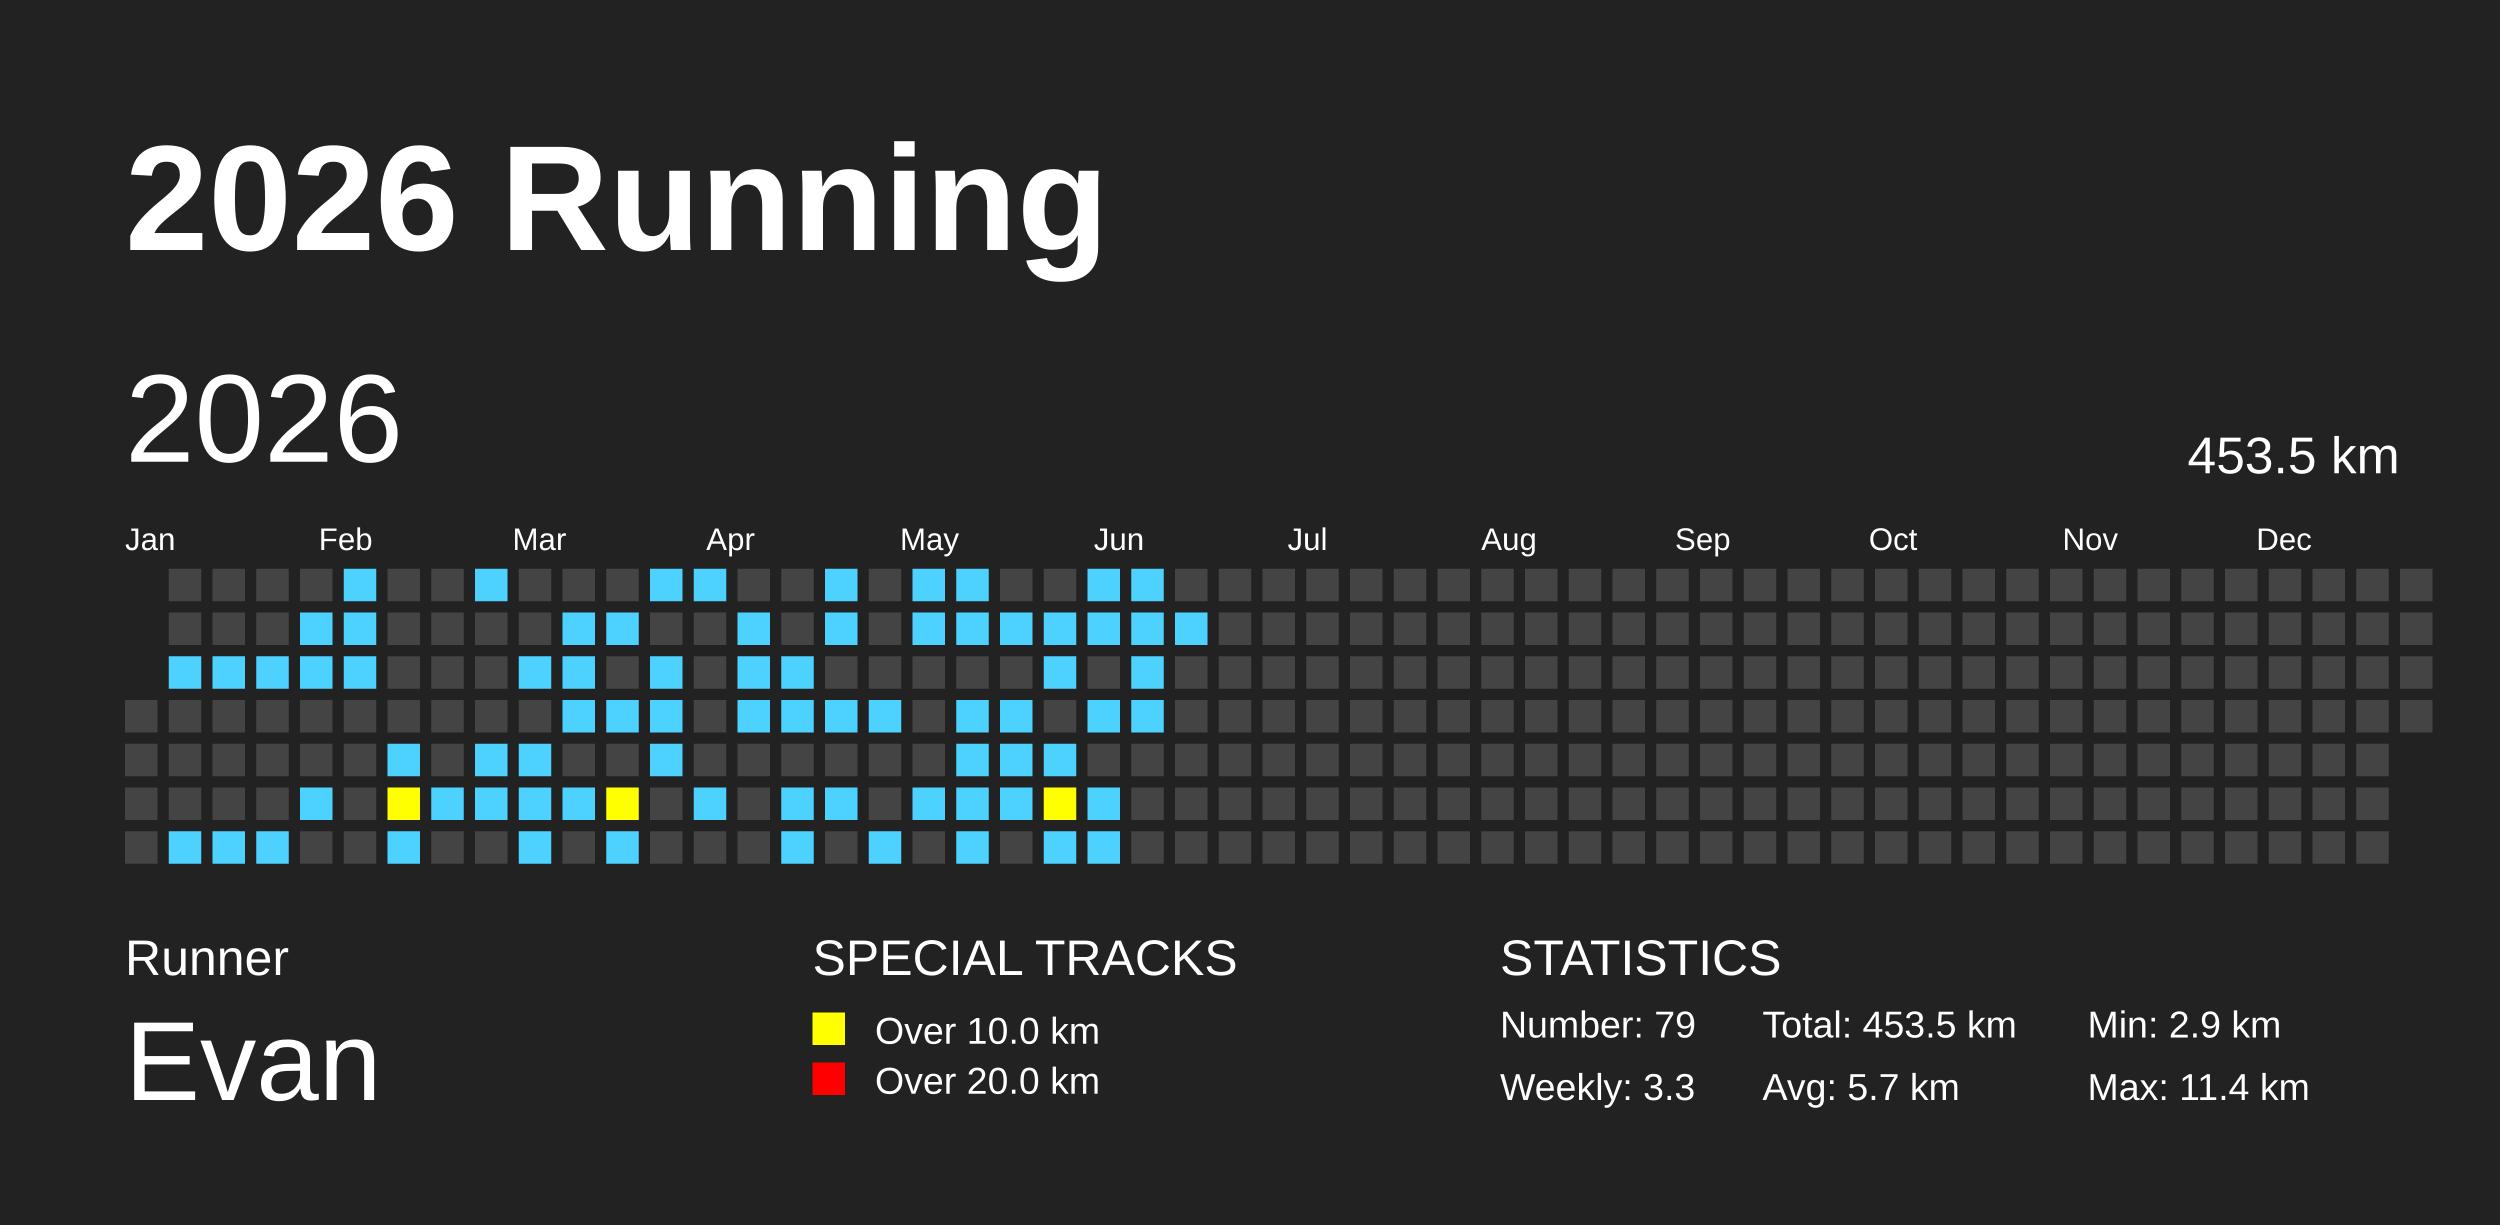
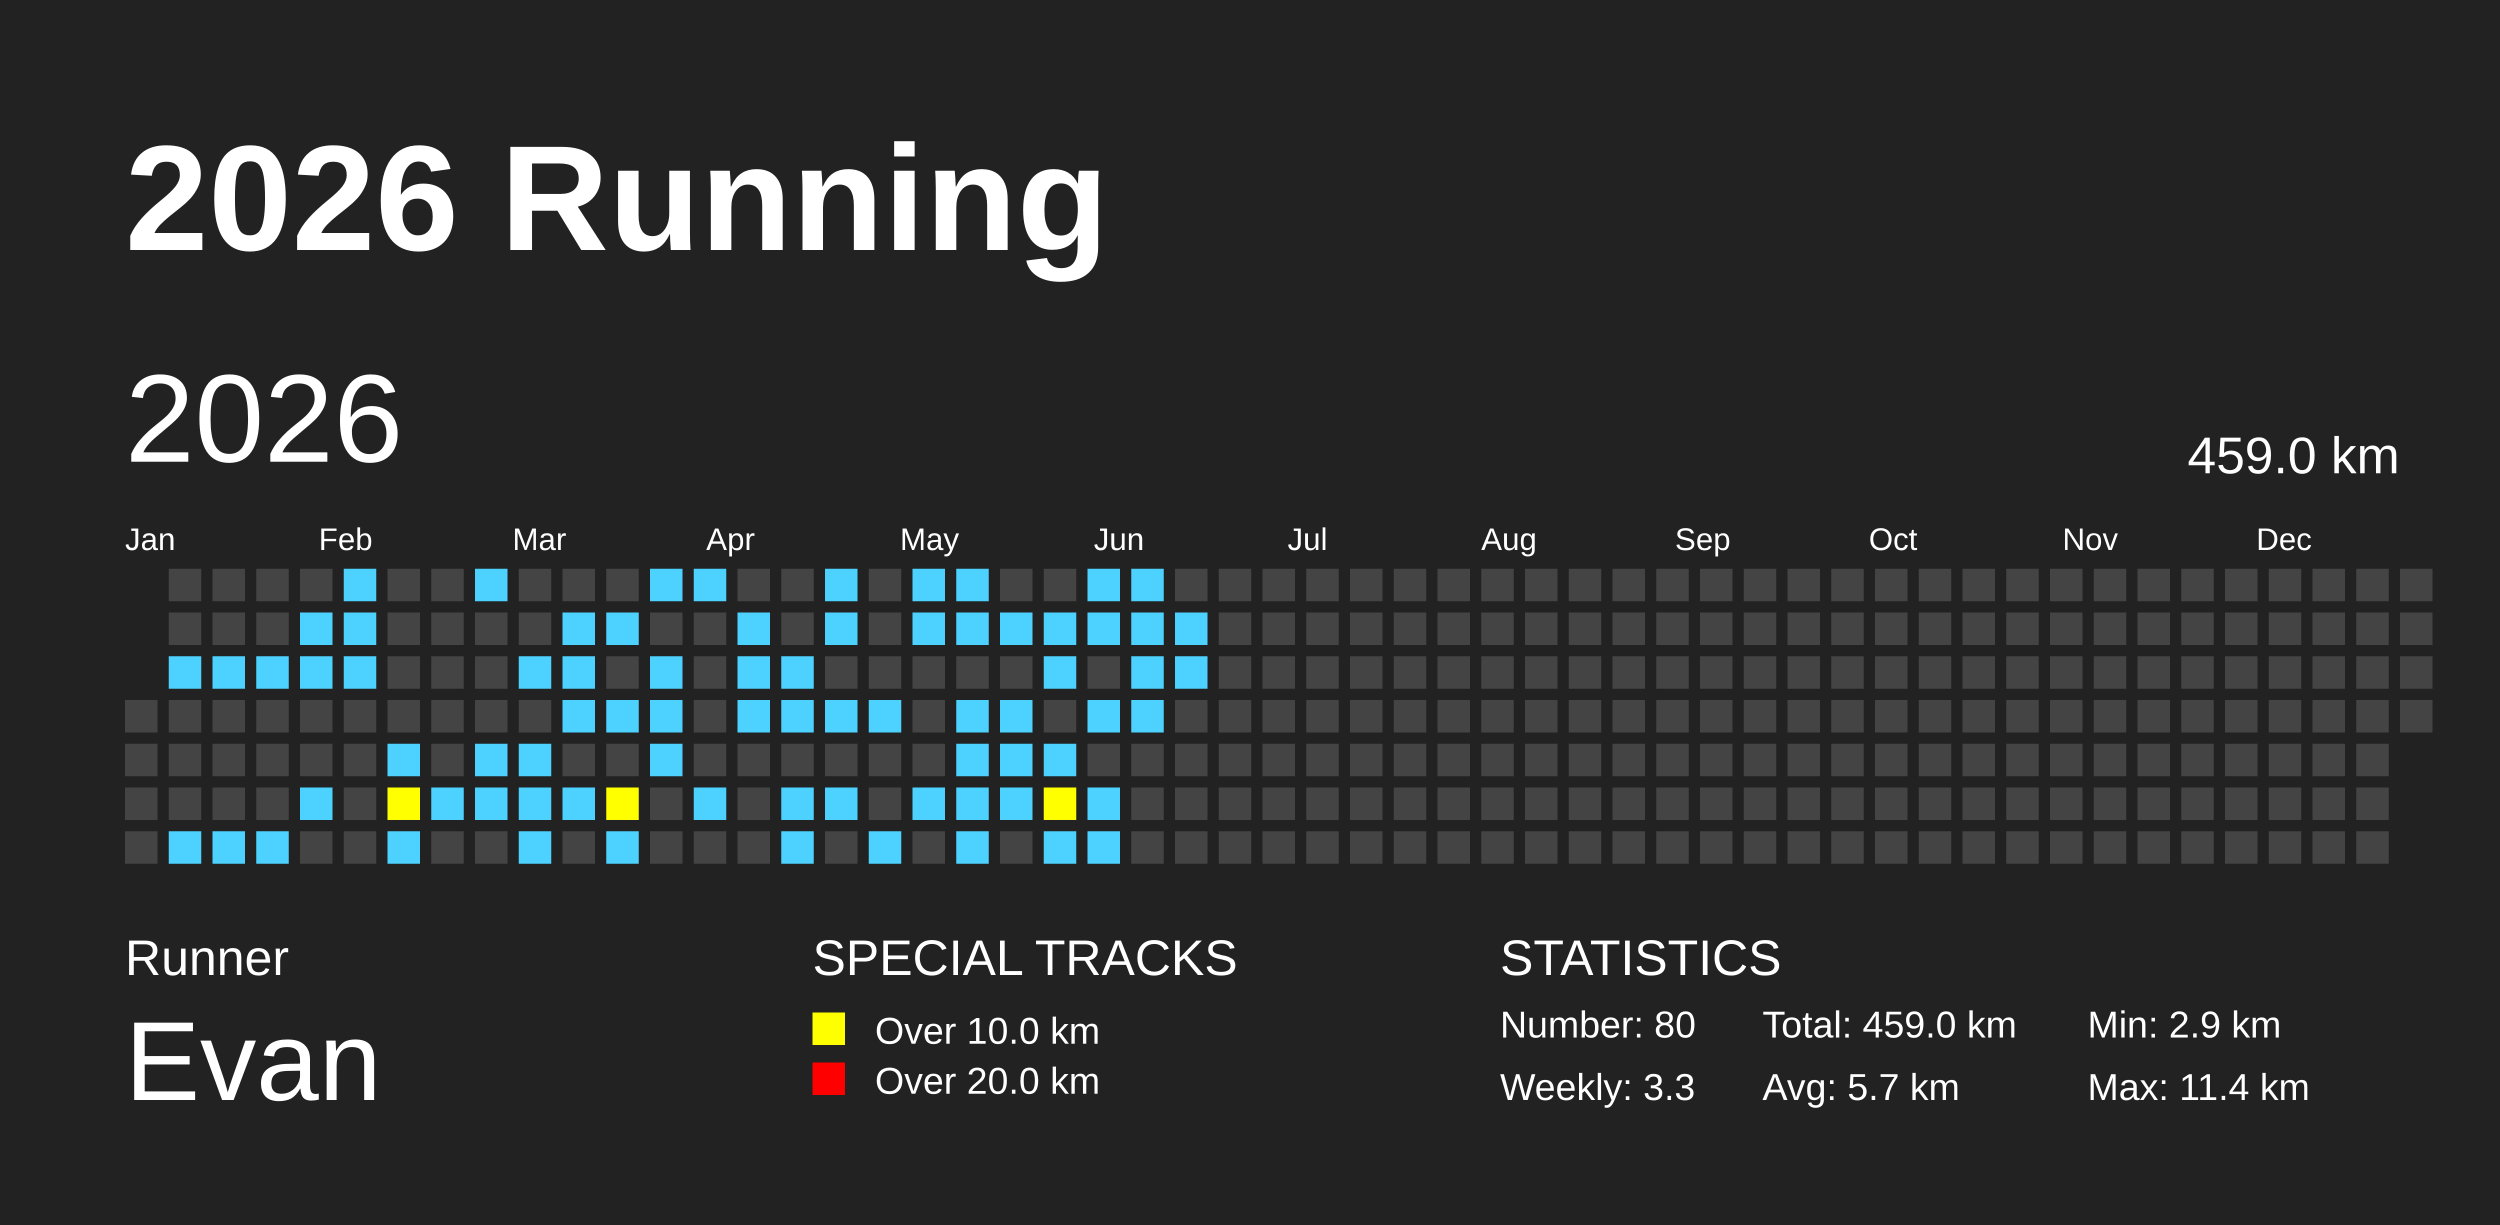
<svg xmlns="http://www.w3.org/2000/svg" baseProfile="full" height="98mm" version="1.1" viewBox="0,0,200,98" width="200mm">
  <defs />
  <rect fill="#222222" height="98" width="200" x="0" y="0" />
  <text fill="#FFFFFF" style="font-size:12px; font-family:Arial; font-weight:bold;" x="10" y="20">2026 Running</text>
  <text fill="#FFFFFF" style="font-size:4px; font-family:Arial" x="10" y="78">Runner</text>
  <text fill="#FFFFFF" style="font-size:9px; font-family:Arial" x="10" y="88">Evan</text>
  <text fill="#FFFFFF" style="font-size:4px; font-family:Arial" x="65" y="78">SPECIAL TRACKS</text>
  <rect fill="yellow" height="2.6" width="2.6" x="65" y="81" />
  <text fill="#FFFFFF" style="font-size:3px; font-family:Arial" x="70" y="83.5">Over 10.0 km</text>
  <rect fill="red" height="2.6" width="2.6" x="65" y="85" />
  <text fill="#FFFFFF" style="font-size:3px; font-family:Arial" x="70" y="87.5">Over 20.0 km</text>
  <text fill="#FFFFFF" style="font-size:4px; font-family:Arial" x="120" y="78">STATISTICS</text>
-   <text fill="#FFFFFF" style="font-size:3px; font-family:Arial" x="120" y="83">Number: 79</text>
+   <text fill="#FFFFFF" style="font-size:3px; font-family:Arial" x="120" y="83">Number: 80</text>
  <text fill="#FFFFFF" style="font-size:3px; font-family:Arial" x="120" y="88">Weekly: 3.3</text>
-   <text fill="#FFFFFF" style="font-size:3px; font-family:Arial" x="141" y="83">Total: 453.5 km</text>
+   <text fill="#FFFFFF" style="font-size:3px; font-family:Arial" x="141" y="83">Total: 459.0 km</text>
  <text fill="#FFFFFF" style="font-size:3px; font-family:Arial" x="141" y="88">Avg: 5.7 km</text>
  <text fill="#FFFFFF" style="font-size:3px; font-family:Arial" x="167" y="83">Min: 2.9 km</text>
  <text fill="#FFFFFF" style="font-size:3px; font-family:Arial" x="167" y="88">Max: 11.4 km</text>
  <text dominant-baseline="hanging" fill="#FFFFFF" style="font-size:10.0px; font-family:Arial;" x="10" y="30">2026</text>
-   <text dominant-baseline="hanging" fill="#FFFFFF" style="font-size:4.125px; font-family:Arial;" x="175" y="35">453.5 km</text>
+   <text dominant-baseline="hanging" fill="#FFFFFF" style="font-size:4.125px; font-family:Arial;" x="175" y="35">459.0 km</text>
  <text fill="#FFFFFF" style="font-size:2.5px; font-family:Arial" x="10.0" y="44">Jan</text>
  <text fill="#FFFFFF" style="font-size:2.5px; font-family:Arial" x="25.5" y="44">Feb</text>
  <text fill="#FFFFFF" style="font-size:2.5px; font-family:Arial" x="41.0" y="44">Mar</text>
  <text fill="#FFFFFF" style="font-size:2.5px; font-family:Arial" x="56.5" y="44">Apr</text>
  <text fill="#FFFFFF" style="font-size:2.5px; font-family:Arial" x="72.0" y="44">May</text>
  <text fill="#FFFFFF" style="font-size:2.5px; font-family:Arial" x="87.5" y="44">Jun</text>
  <text fill="#FFFFFF" style="font-size:2.5px; font-family:Arial" x="103.0" y="44">Jul</text>
  <text fill="#FFFFFF" style="font-size:2.5px; font-family:Arial" x="118.5" y="44">Aug</text>
  <text fill="#FFFFFF" style="font-size:2.5px; font-family:Arial" x="134.0" y="44">Sep</text>
  <text fill="#FFFFFF" style="font-size:2.5px; font-family:Arial" x="149.5" y="44">Oct</text>
  <text fill="#FFFFFF" style="font-size:2.5px; font-family:Arial" x="165.0" y="44">Nov</text>
  <text fill="#FFFFFF" style="font-size:2.5px; font-family:Arial" x="180.5" y="44">Dec</text>
  <rect fill="#444444" height="2.6" width="2.6" x="10.0" y="56.0" />
  <rect fill="#444444" height="2.6" width="2.6" x="10.0" y="59.5" />
  <rect fill="#444444" height="2.6" width="2.6" x="10.0" y="63.0" />
  <rect fill="#444444" height="2.6" width="2.6" x="10.0" y="66.5" />
  <rect fill="#444444" height="2.6" width="2.6" x="13.5" y="45.5" />
  <rect fill="#444444" height="2.6" width="2.6" x="13.5" y="49.0" />
  <rect fill="#4DD2FF" height="2.6" width="2.6" x="13.5" y="52.5" />
  <rect fill="#444444" height="2.6" width="2.6" x="13.5" y="56.0" />
  <rect fill="#444444" height="2.6" width="2.6" x="13.5" y="59.5" />
  <rect fill="#444444" height="2.6" width="2.6" x="13.5" y="63.0" />
  <rect fill="#4DD2FF" height="2.6" width="2.6" x="13.5" y="66.5" />
  <rect fill="#444444" height="2.6" width="2.6" x="17.0" y="45.5" />
  <rect fill="#444444" height="2.6" width="2.6" x="17.0" y="49.0" />
  <rect fill="#4DD2FF" height="2.6" width="2.6" x="17.0" y="52.5" />
  <rect fill="#444444" height="2.6" width="2.6" x="17.0" y="56.0" />
  <rect fill="#444444" height="2.6" width="2.6" x="17.0" y="59.5" />
  <rect fill="#444444" height="2.6" width="2.6" x="17.0" y="63.0" />
  <rect fill="#4DD2FF" height="2.6" width="2.6" x="17.0" y="66.5" />
  <rect fill="#444444" height="2.6" width="2.6" x="20.5" y="45.5" />
  <rect fill="#444444" height="2.6" width="2.6" x="20.5" y="49.0" />
  <rect fill="#4DD2FF" height="2.6" width="2.6" x="20.5" y="52.5" />
  <rect fill="#444444" height="2.6" width="2.6" x="20.5" y="56.0" />
  <rect fill="#444444" height="2.6" width="2.6" x="20.5" y="59.5" />
  <rect fill="#444444" height="2.6" width="2.6" x="20.5" y="63.0" />
  <rect fill="#4DD2FF" height="2.6" width="2.6" x="20.5" y="66.5" />
  <rect fill="#444444" height="2.6" width="2.6" x="24.0" y="45.5" />
  <rect fill="#4DD2FF" height="2.6" width="2.6" x="24.0" y="49.0" />
  <rect fill="#4DD2FF" height="2.6" width="2.6" x="24.0" y="52.5" />
  <rect fill="#444444" height="2.6" width="2.6" x="24.0" y="56.0" />
  <rect fill="#444444" height="2.6" width="2.6" x="24.0" y="59.5" />
  <rect fill="#4DD2FF" height="2.6" width="2.6" x="24.0" y="63.0" />
  <rect fill="#444444" height="2.6" width="2.6" x="24.0" y="66.5" />
  <rect fill="#4DD2FF" height="2.6" width="2.6" x="27.5" y="45.5" />
  <rect fill="#4DD2FF" height="2.6" width="2.6" x="27.5" y="49.0" />
  <rect fill="#4DD2FF" height="2.6" width="2.6" x="27.5" y="52.5" />
  <rect fill="#444444" height="2.6" width="2.6" x="27.5" y="56.0" />
  <rect fill="#444444" height="2.6" width="2.6" x="27.5" y="59.5" />
  <rect fill="#444444" height="2.6" width="2.6" x="27.5" y="63.0" />
  <rect fill="#444444" height="2.6" width="2.6" x="27.5" y="66.5" />
  <rect fill="#444444" height="2.6" width="2.6" x="31.0" y="45.5" />
  <rect fill="#444444" height="2.6" width="2.6" x="31.0" y="49.0" />
  <rect fill="#444444" height="2.6" width="2.6" x="31.0" y="52.5" />
  <rect fill="#444444" height="2.6" width="2.6" x="31.0" y="56.0" />
  <rect fill="#4DD2FF" height="2.6" width="2.6" x="31.0" y="59.5" />
  <rect fill="yellow" height="2.6" width="2.6" x="31.0" y="63.0" />
  <rect fill="#4DD2FF" height="2.6" width="2.6" x="31.0" y="66.5" />
  <rect fill="#444444" height="2.6" width="2.6" x="34.5" y="45.5" />
  <rect fill="#444444" height="2.6" width="2.6" x="34.5" y="49.0" />
  <rect fill="#444444" height="2.6" width="2.6" x="34.5" y="52.5" />
  <rect fill="#444444" height="2.6" width="2.6" x="34.5" y="56.0" />
  <rect fill="#444444" height="2.6" width="2.6" x="34.5" y="59.5" />
  <rect fill="#4DD2FF" height="2.6" width="2.6" x="34.5" y="63.0" />
  <rect fill="#444444" height="2.6" width="2.6" x="34.5" y="66.5" />
  <rect fill="#4DD2FF" height="2.6" width="2.6" x="38.0" y="45.5" />
  <rect fill="#444444" height="2.6" width="2.6" x="38.0" y="49.0" />
  <rect fill="#444444" height="2.6" width="2.6" x="38.0" y="52.5" />
  <rect fill="#444444" height="2.6" width="2.6" x="38.0" y="56.0" />
  <rect fill="#4DD2FF" height="2.6" width="2.6" x="38.0" y="59.5" />
  <rect fill="#4DD2FF" height="2.6" width="2.6" x="38.0" y="63.0" />
  <rect fill="#444444" height="2.6" width="2.6" x="38.0" y="66.5" />
  <rect fill="#444444" height="2.6" width="2.6" x="41.5" y="45.5" />
  <rect fill="#444444" height="2.6" width="2.6" x="41.5" y="49.0" />
  <rect fill="#4DD2FF" height="2.6" width="2.6" x="41.5" y="52.5" />
  <rect fill="#444444" height="2.6" width="2.6" x="41.5" y="56.0" />
  <rect fill="#4DD2FF" height="2.6" width="2.6" x="41.5" y="59.5" />
  <rect fill="#4DD2FF" height="2.6" width="2.6" x="41.5" y="63.0" />
  <rect fill="#4DD2FF" height="2.6" width="2.6" x="41.5" y="66.5" />
  <rect fill="#444444" height="2.6" width="2.6" x="45.0" y="45.5" />
  <rect fill="#4DD2FF" height="2.6" width="2.6" x="45.0" y="49.0" />
  <rect fill="#4DD2FF" height="2.6" width="2.6" x="45.0" y="52.5" />
  <rect fill="#4DD2FF" height="2.6" width="2.6" x="45.0" y="56.0" />
  <rect fill="#444444" height="2.6" width="2.6" x="45.0" y="59.5" />
  <rect fill="#4DD2FF" height="2.6" width="2.6" x="45.0" y="63.0" />
  <rect fill="#444444" height="2.6" width="2.6" x="45.0" y="66.5" />
  <rect fill="#444444" height="2.6" width="2.6" x="48.5" y="45.5" />
  <rect fill="#4DD2FF" height="2.6" width="2.6" x="48.5" y="49.0" />
  <rect fill="#444444" height="2.6" width="2.6" x="48.5" y="52.5" />
  <rect fill="#4DD2FF" height="2.6" width="2.6" x="48.5" y="56.0" />
  <rect fill="#444444" height="2.6" width="2.6" x="48.5" y="59.5" />
  <rect fill="yellow" height="2.6" width="2.6" x="48.5" y="63.0" />
  <rect fill="#4DD2FF" height="2.6" width="2.6" x="48.5" y="66.5" />
  <rect fill="#4DD2FF" height="2.6" width="2.6" x="52.0" y="45.5" />
  <rect fill="#444444" height="2.6" width="2.6" x="52.0" y="49.0" />
  <rect fill="#4DD2FF" height="2.6" width="2.6" x="52.0" y="52.5" />
  <rect fill="#4DD2FF" height="2.6" width="2.6" x="52.0" y="56.0" />
  <rect fill="#4DD2FF" height="2.6" width="2.6" x="52.0" y="59.5" />
  <rect fill="#444444" height="2.6" width="2.6" x="52.0" y="63.0" />
  <rect fill="#444444" height="2.6" width="2.6" x="52.0" y="66.5" />
  <rect fill="#4DD2FF" height="2.6" width="2.6" x="55.5" y="45.5" />
  <rect fill="#444444" height="2.6" width="2.6" x="55.5" y="49.0" />
  <rect fill="#444444" height="2.6" width="2.6" x="55.5" y="52.5" />
  <rect fill="#444444" height="2.6" width="2.6" x="55.5" y="56.0" />
  <rect fill="#444444" height="2.6" width="2.6" x="55.5" y="59.5" />
  <rect fill="#4DD2FF" height="2.6" width="2.6" x="55.5" y="63.0" />
  <rect fill="#444444" height="2.6" width="2.6" x="55.5" y="66.5" />
  <rect fill="#444444" height="2.6" width="2.6" x="59.0" y="45.5" />
  <rect fill="#4DD2FF" height="2.6" width="2.6" x="59.0" y="49.0" />
  <rect fill="#4DD2FF" height="2.6" width="2.6" x="59.0" y="52.5" />
  <rect fill="#4DD2FF" height="2.6" width="2.6" x="59.0" y="56.0" />
  <rect fill="#444444" height="2.6" width="2.6" x="59.0" y="59.5" />
  <rect fill="#444444" height="2.6" width="2.6" x="59.0" y="63.0" />
  <rect fill="#444444" height="2.6" width="2.6" x="59.0" y="66.5" />
  <rect fill="#444444" height="2.6" width="2.6" x="62.5" y="45.5" />
  <rect fill="#444444" height="2.6" width="2.6" x="62.5" y="49.0" />
  <rect fill="#4DD2FF" height="2.6" width="2.6" x="62.5" y="52.5" />
  <rect fill="#4DD2FF" height="2.6" width="2.6" x="62.5" y="56.0" />
  <rect fill="#444444" height="2.6" width="2.6" x="62.5" y="59.5" />
  <rect fill="#4DD2FF" height="2.6" width="2.6" x="62.5" y="63.0" />
  <rect fill="#4DD2FF" height="2.6" width="2.6" x="62.5" y="66.5" />
  <rect fill="#4DD2FF" height="2.6" width="2.6" x="66.0" y="45.5" />
  <rect fill="#4DD2FF" height="2.6" width="2.6" x="66.0" y="49.0" />
  <rect fill="#444444" height="2.6" width="2.6" x="66.0" y="52.5" />
  <rect fill="#4DD2FF" height="2.6" width="2.6" x="66.0" y="56.0" />
  <rect fill="#444444" height="2.6" width="2.6" x="66.0" y="59.5" />
  <rect fill="#4DD2FF" height="2.6" width="2.6" x="66.0" y="63.0" />
  <rect fill="#444444" height="2.6" width="2.6" x="66.0" y="66.5" />
  <rect fill="#444444" height="2.6" width="2.6" x="69.5" y="45.5" />
  <rect fill="#444444" height="2.6" width="2.6" x="69.5" y="49.0" />
  <rect fill="#444444" height="2.6" width="2.6" x="69.5" y="52.5" />
  <rect fill="#4DD2FF" height="2.6" width="2.6" x="69.5" y="56.0" />
  <rect fill="#444444" height="2.6" width="2.6" x="69.5" y="59.5" />
  <rect fill="#444444" height="2.6" width="2.6" x="69.5" y="63.0" />
  <rect fill="#4DD2FF" height="2.6" width="2.6" x="69.5" y="66.5" />
  <rect fill="#4DD2FF" height="2.6" width="2.6" x="73.0" y="45.5" />
  <rect fill="#4DD2FF" height="2.6" width="2.6" x="73.0" y="49.0" />
  <rect fill="#444444" height="2.6" width="2.6" x="73.0" y="52.5" />
  <rect fill="#444444" height="2.6" width="2.6" x="73.0" y="56.0" />
  <rect fill="#444444" height="2.6" width="2.6" x="73.0" y="59.5" />
  <rect fill="#4DD2FF" height="2.6" width="2.6" x="73.0" y="63.0" />
  <rect fill="#444444" height="2.6" width="2.6" x="73.0" y="66.5" />
  <rect fill="#4DD2FF" height="2.6" width="2.6" x="76.5" y="45.5" />
  <rect fill="#4DD2FF" height="2.6" width="2.6" x="76.5" y="49.0" />
  <rect fill="#444444" height="2.6" width="2.6" x="76.5" y="52.5" />
  <rect fill="#4DD2FF" height="2.6" width="2.6" x="76.5" y="56.0" />
  <rect fill="#4DD2FF" height="2.6" width="2.6" x="76.5" y="59.5" />
  <rect fill="#4DD2FF" height="2.6" width="2.6" x="76.5" y="63.0" />
  <rect fill="#4DD2FF" height="2.6" width="2.6" x="76.5" y="66.5" />
  <rect fill="#444444" height="2.6" width="2.6" x="80.0" y="45.5" />
  <rect fill="#4DD2FF" height="2.6" width="2.6" x="80.0" y="49.0" />
  <rect fill="#444444" height="2.6" width="2.6" x="80.0" y="52.5" />
  <rect fill="#4DD2FF" height="2.6" width="2.6" x="80.0" y="56.0" />
  <rect fill="#4DD2FF" height="2.6" width="2.6" x="80.0" y="59.5" />
  <rect fill="#4DD2FF" height="2.6" width="2.6" x="80.0" y="63.0" />
  <rect fill="#444444" height="2.6" width="2.6" x="80.0" y="66.5" />
  <rect fill="#444444" height="2.6" width="2.6" x="83.5" y="45.5" />
  <rect fill="#4DD2FF" height="2.6" width="2.6" x="83.5" y="49.0" />
  <rect fill="#4DD2FF" height="2.6" width="2.6" x="83.5" y="52.5" />
  <rect fill="#444444" height="2.6" width="2.6" x="83.5" y="56.0" />
  <rect fill="#4DD2FF" height="2.6" width="2.6" x="83.5" y="59.5" />
  <rect fill="yellow" height="2.6" width="2.6" x="83.5" y="63.0" />
  <rect fill="#4DD2FF" height="2.6" width="2.6" x="83.5" y="66.5" />
  <rect fill="#4DD2FF" height="2.6" width="2.6" x="87.0" y="45.5" />
  <rect fill="#4DD2FF" height="2.6" width="2.6" x="87.0" y="49.0" />
  <rect fill="#444444" height="2.6" width="2.6" x="87.0" y="52.5" />
  <rect fill="#4DD2FF" height="2.6" width="2.6" x="87.0" y="56.0" />
  <rect fill="#444444" height="2.6" width="2.6" x="87.0" y="59.5" />
  <rect fill="#4DD2FF" height="2.6" width="2.6" x="87.0" y="63.0" />
  <rect fill="#4DD2FF" height="2.6" width="2.6" x="87.0" y="66.5" />
  <rect fill="#4DD2FF" height="2.6" width="2.6" x="90.5" y="45.5" />
  <rect fill="#4DD2FF" height="2.6" width="2.6" x="90.5" y="49.0" />
  <rect fill="#4DD2FF" height="2.6" width="2.6" x="90.5" y="52.5" />
  <rect fill="#4DD2FF" height="2.6" width="2.6" x="90.5" y="56.0" />
  <rect fill="#444444" height="2.6" width="2.6" x="90.5" y="59.5" />
  <rect fill="#444444" height="2.6" width="2.6" x="90.5" y="63.0" />
  <rect fill="#444444" height="2.6" width="2.6" x="90.5" y="66.5" />
  <rect fill="#444444" height="2.6" width="2.6" x="94.0" y="45.5" />
  <rect fill="#4DD2FF" height="2.6" width="2.6" x="94.0" y="49.0" />
-   <rect fill="#444444" height="2.6" width="2.6" x="94.0" y="52.5" />
+   <rect fill="#4DD2FF" height="2.6" width="2.6" x="94.0" y="52.5" />
  <rect fill="#444444" height="2.6" width="2.6" x="94.0" y="56.0" />
  <rect fill="#444444" height="2.6" width="2.6" x="94.0" y="59.5" />
  <rect fill="#444444" height="2.6" width="2.6" x="94.0" y="63.0" />
  <rect fill="#444444" height="2.6" width="2.6" x="94.0" y="66.5" />
  <rect fill="#444444" height="2.6" width="2.6" x="97.5" y="45.5" />
  <rect fill="#444444" height="2.6" width="2.6" x="97.5" y="49.0" />
  <rect fill="#444444" height="2.6" width="2.6" x="97.5" y="52.5" />
  <rect fill="#444444" height="2.6" width="2.6" x="97.5" y="56.0" />
  <rect fill="#444444" height="2.6" width="2.6" x="97.5" y="59.5" />
  <rect fill="#444444" height="2.6" width="2.6" x="97.5" y="63.0" />
  <rect fill="#444444" height="2.6" width="2.6" x="97.5" y="66.5" />
  <rect fill="#444444" height="2.6" width="2.6" x="101.0" y="45.5" />
  <rect fill="#444444" height="2.6" width="2.6" x="101.0" y="49.0" />
  <rect fill="#444444" height="2.6" width="2.6" x="101.0" y="52.5" />
  <rect fill="#444444" height="2.6" width="2.6" x="101.0" y="56.0" />
  <rect fill="#444444" height="2.6" width="2.6" x="101.0" y="59.5" />
  <rect fill="#444444" height="2.6" width="2.6" x="101.0" y="63.0" />
  <rect fill="#444444" height="2.6" width="2.6" x="101.0" y="66.5" />
  <rect fill="#444444" height="2.6" width="2.6" x="104.5" y="45.5" />
  <rect fill="#444444" height="2.6" width="2.6" x="104.5" y="49.0" />
  <rect fill="#444444" height="2.6" width="2.6" x="104.5" y="52.5" />
  <rect fill="#444444" height="2.6" width="2.6" x="104.5" y="56.0" />
  <rect fill="#444444" height="2.6" width="2.6" x="104.5" y="59.5" />
  <rect fill="#444444" height="2.6" width="2.6" x="104.5" y="63.0" />
  <rect fill="#444444" height="2.6" width="2.6" x="104.5" y="66.5" />
  <rect fill="#444444" height="2.6" width="2.6" x="108.0" y="45.5" />
  <rect fill="#444444" height="2.6" width="2.6" x="108.0" y="49.0" />
  <rect fill="#444444" height="2.6" width="2.6" x="108.0" y="52.5" />
  <rect fill="#444444" height="2.6" width="2.6" x="108.0" y="56.0" />
  <rect fill="#444444" height="2.6" width="2.6" x="108.0" y="59.5" />
  <rect fill="#444444" height="2.6" width="2.6" x="108.0" y="63.0" />
  <rect fill="#444444" height="2.6" width="2.6" x="108.0" y="66.5" />
  <rect fill="#444444" height="2.6" width="2.6" x="111.5" y="45.5" />
  <rect fill="#444444" height="2.6" width="2.6" x="111.5" y="49.0" />
  <rect fill="#444444" height="2.6" width="2.6" x="111.5" y="52.5" />
  <rect fill="#444444" height="2.6" width="2.6" x="111.5" y="56.0" />
  <rect fill="#444444" height="2.6" width="2.6" x="111.5" y="59.5" />
  <rect fill="#444444" height="2.6" width="2.6" x="111.5" y="63.0" />
  <rect fill="#444444" height="2.6" width="2.6" x="111.5" y="66.5" />
  <rect fill="#444444" height="2.6" width="2.6" x="115.0" y="45.5" />
  <rect fill="#444444" height="2.6" width="2.6" x="115.0" y="49.0" />
  <rect fill="#444444" height="2.6" width="2.6" x="115.0" y="52.5" />
  <rect fill="#444444" height="2.6" width="2.6" x="115.0" y="56.0" />
  <rect fill="#444444" height="2.6" width="2.6" x="115.0" y="59.5" />
  <rect fill="#444444" height="2.6" width="2.6" x="115.0" y="63.0" />
  <rect fill="#444444" height="2.6" width="2.6" x="115.0" y="66.5" />
  <rect fill="#444444" height="2.6" width="2.6" x="118.5" y="45.5" />
  <rect fill="#444444" height="2.6" width="2.6" x="118.5" y="49.0" />
  <rect fill="#444444" height="2.6" width="2.6" x="118.5" y="52.5" />
  <rect fill="#444444" height="2.6" width="2.6" x="118.5" y="56.0" />
  <rect fill="#444444" height="2.6" width="2.6" x="118.5" y="59.5" />
  <rect fill="#444444" height="2.6" width="2.6" x="118.5" y="63.0" />
  <rect fill="#444444" height="2.6" width="2.6" x="118.5" y="66.5" />
  <rect fill="#444444" height="2.6" width="2.6" x="122.0" y="45.5" />
  <rect fill="#444444" height="2.6" width="2.6" x="122.0" y="49.0" />
  <rect fill="#444444" height="2.6" width="2.6" x="122.0" y="52.5" />
  <rect fill="#444444" height="2.6" width="2.6" x="122.0" y="56.0" />
  <rect fill="#444444" height="2.6" width="2.6" x="122.0" y="59.5" />
  <rect fill="#444444" height="2.6" width="2.6" x="122.0" y="63.0" />
  <rect fill="#444444" height="2.6" width="2.6" x="122.0" y="66.5" />
  <rect fill="#444444" height="2.6" width="2.6" x="125.5" y="45.5" />
  <rect fill="#444444" height="2.6" width="2.6" x="125.5" y="49.0" />
  <rect fill="#444444" height="2.6" width="2.6" x="125.5" y="52.5" />
  <rect fill="#444444" height="2.6" width="2.6" x="125.5" y="56.0" />
  <rect fill="#444444" height="2.6" width="2.6" x="125.5" y="59.5" />
  <rect fill="#444444" height="2.6" width="2.6" x="125.5" y="63.0" />
  <rect fill="#444444" height="2.6" width="2.6" x="125.5" y="66.5" />
  <rect fill="#444444" height="2.6" width="2.6" x="129.0" y="45.5" />
  <rect fill="#444444" height="2.6" width="2.6" x="129.0" y="49.0" />
  <rect fill="#444444" height="2.6" width="2.6" x="129.0" y="52.5" />
  <rect fill="#444444" height="2.6" width="2.6" x="129.0" y="56.0" />
  <rect fill="#444444" height="2.6" width="2.6" x="129.0" y="59.5" />
  <rect fill="#444444" height="2.6" width="2.6" x="129.0" y="63.0" />
  <rect fill="#444444" height="2.6" width="2.6" x="129.0" y="66.5" />
  <rect fill="#444444" height="2.6" width="2.6" x="132.5" y="45.5" />
  <rect fill="#444444" height="2.6" width="2.6" x="132.5" y="49.0" />
  <rect fill="#444444" height="2.6" width="2.6" x="132.5" y="52.5" />
  <rect fill="#444444" height="2.6" width="2.6" x="132.5" y="56.0" />
  <rect fill="#444444" height="2.6" width="2.6" x="132.5" y="59.5" />
  <rect fill="#444444" height="2.6" width="2.6" x="132.5" y="63.0" />
  <rect fill="#444444" height="2.6" width="2.6" x="132.5" y="66.5" />
  <rect fill="#444444" height="2.6" width="2.6" x="136.0" y="45.5" />
  <rect fill="#444444" height="2.6" width="2.6" x="136.0" y="49.0" />
  <rect fill="#444444" height="2.6" width="2.6" x="136.0" y="52.5" />
  <rect fill="#444444" height="2.6" width="2.6" x="136.0" y="56.0" />
  <rect fill="#444444" height="2.6" width="2.6" x="136.0" y="59.5" />
  <rect fill="#444444" height="2.6" width="2.6" x="136.0" y="63.0" />
  <rect fill="#444444" height="2.6" width="2.6" x="136.0" y="66.5" />
  <rect fill="#444444" height="2.6" width="2.6" x="139.5" y="45.5" />
  <rect fill="#444444" height="2.6" width="2.6" x="139.5" y="49.0" />
  <rect fill="#444444" height="2.6" width="2.6" x="139.5" y="52.5" />
  <rect fill="#444444" height="2.6" width="2.6" x="139.5" y="56.0" />
  <rect fill="#444444" height="2.6" width="2.6" x="139.5" y="59.5" />
  <rect fill="#444444" height="2.6" width="2.6" x="139.5" y="63.0" />
  <rect fill="#444444" height="2.6" width="2.6" x="139.5" y="66.5" />
  <rect fill="#444444" height="2.6" width="2.6" x="143.0" y="45.5" />
  <rect fill="#444444" height="2.6" width="2.6" x="143.0" y="49.0" />
  <rect fill="#444444" height="2.6" width="2.6" x="143.0" y="52.5" />
  <rect fill="#444444" height="2.6" width="2.6" x="143.0" y="56.0" />
  <rect fill="#444444" height="2.6" width="2.6" x="143.0" y="59.5" />
  <rect fill="#444444" height="2.6" width="2.6" x="143.0" y="63.0" />
  <rect fill="#444444" height="2.6" width="2.6" x="143.0" y="66.5" />
  <rect fill="#444444" height="2.6" width="2.6" x="146.5" y="45.5" />
  <rect fill="#444444" height="2.6" width="2.6" x="146.5" y="49.0" />
  <rect fill="#444444" height="2.6" width="2.6" x="146.5" y="52.5" />
  <rect fill="#444444" height="2.6" width="2.6" x="146.5" y="56.0" />
  <rect fill="#444444" height="2.6" width="2.6" x="146.5" y="59.5" />
  <rect fill="#444444" height="2.6" width="2.6" x="146.5" y="63.0" />
  <rect fill="#444444" height="2.6" width="2.6" x="146.5" y="66.5" />
  <rect fill="#444444" height="2.6" width="2.6" x="150.0" y="45.5" />
  <rect fill="#444444" height="2.6" width="2.6" x="150.0" y="49.0" />
  <rect fill="#444444" height="2.6" width="2.6" x="150.0" y="52.5" />
  <rect fill="#444444" height="2.6" width="2.6" x="150.0" y="56.0" />
  <rect fill="#444444" height="2.6" width="2.6" x="150.0" y="59.5" />
  <rect fill="#444444" height="2.6" width="2.6" x="150.0" y="63.0" />
  <rect fill="#444444" height="2.6" width="2.6" x="150.0" y="66.5" />
  <rect fill="#444444" height="2.6" width="2.6" x="153.5" y="45.5" />
  <rect fill="#444444" height="2.6" width="2.6" x="153.5" y="49.0" />
  <rect fill="#444444" height="2.6" width="2.6" x="153.5" y="52.5" />
  <rect fill="#444444" height="2.6" width="2.6" x="153.5" y="56.0" />
  <rect fill="#444444" height="2.6" width="2.6" x="153.5" y="59.5" />
  <rect fill="#444444" height="2.6" width="2.6" x="153.5" y="63.0" />
  <rect fill="#444444" height="2.6" width="2.6" x="153.5" y="66.5" />
  <rect fill="#444444" height="2.6" width="2.6" x="157.0" y="45.5" />
  <rect fill="#444444" height="2.6" width="2.6" x="157.0" y="49.0" />
  <rect fill="#444444" height="2.6" width="2.6" x="157.0" y="52.5" />
  <rect fill="#444444" height="2.6" width="2.6" x="157.0" y="56.0" />
  <rect fill="#444444" height="2.6" width="2.6" x="157.0" y="59.5" />
  <rect fill="#444444" height="2.6" width="2.6" x="157.0" y="63.0" />
  <rect fill="#444444" height="2.6" width="2.6" x="157.0" y="66.5" />
  <rect fill="#444444" height="2.6" width="2.6" x="160.5" y="45.5" />
  <rect fill="#444444" height="2.6" width="2.6" x="160.5" y="49.0" />
  <rect fill="#444444" height="2.6" width="2.6" x="160.5" y="52.5" />
  <rect fill="#444444" height="2.6" width="2.6" x="160.5" y="56.0" />
  <rect fill="#444444" height="2.6" width="2.6" x="160.5" y="59.5" />
  <rect fill="#444444" height="2.6" width="2.6" x="160.5" y="63.0" />
  <rect fill="#444444" height="2.6" width="2.6" x="160.5" y="66.5" />
  <rect fill="#444444" height="2.6" width="2.6" x="164.0" y="45.5" />
  <rect fill="#444444" height="2.6" width="2.6" x="164.0" y="49.0" />
  <rect fill="#444444" height="2.6" width="2.6" x="164.0" y="52.5" />
  <rect fill="#444444" height="2.6" width="2.6" x="164.0" y="56.0" />
  <rect fill="#444444" height="2.6" width="2.6" x="164.0" y="59.5" />
  <rect fill="#444444" height="2.6" width="2.6" x="164.0" y="63.0" />
  <rect fill="#444444" height="2.6" width="2.6" x="164.0" y="66.5" />
  <rect fill="#444444" height="2.6" width="2.6" x="167.5" y="45.5" />
  <rect fill="#444444" height="2.6" width="2.6" x="167.5" y="49.0" />
  <rect fill="#444444" height="2.6" width="2.6" x="167.5" y="52.5" />
  <rect fill="#444444" height="2.6" width="2.6" x="167.5" y="56.0" />
  <rect fill="#444444" height="2.6" width="2.6" x="167.5" y="59.5" />
  <rect fill="#444444" height="2.6" width="2.6" x="167.5" y="63.0" />
  <rect fill="#444444" height="2.6" width="2.6" x="167.5" y="66.5" />
  <rect fill="#444444" height="2.6" width="2.6" x="171.0" y="45.5" />
  <rect fill="#444444" height="2.6" width="2.6" x="171.0" y="49.0" />
  <rect fill="#444444" height="2.6" width="2.6" x="171.0" y="52.5" />
  <rect fill="#444444" height="2.6" width="2.6" x="171.0" y="56.0" />
  <rect fill="#444444" height="2.6" width="2.6" x="171.0" y="59.5" />
  <rect fill="#444444" height="2.6" width="2.6" x="171.0" y="63.0" />
  <rect fill="#444444" height="2.6" width="2.6" x="171.0" y="66.5" />
  <rect fill="#444444" height="2.6" width="2.6" x="174.5" y="45.5" />
  <rect fill="#444444" height="2.6" width="2.6" x="174.5" y="49.0" />
  <rect fill="#444444" height="2.6" width="2.6" x="174.5" y="52.5" />
  <rect fill="#444444" height="2.6" width="2.6" x="174.5" y="56.0" />
  <rect fill="#444444" height="2.6" width="2.6" x="174.5" y="59.5" />
  <rect fill="#444444" height="2.6" width="2.6" x="174.5" y="63.0" />
  <rect fill="#444444" height="2.6" width="2.6" x="174.5" y="66.5" />
  <rect fill="#444444" height="2.6" width="2.6" x="178.0" y="45.5" />
  <rect fill="#444444" height="2.6" width="2.6" x="178.0" y="49.0" />
  <rect fill="#444444" height="2.6" width="2.6" x="178.0" y="52.5" />
  <rect fill="#444444" height="2.6" width="2.6" x="178.0" y="56.0" />
  <rect fill="#444444" height="2.6" width="2.6" x="178.0" y="59.5" />
  <rect fill="#444444" height="2.6" width="2.6" x="178.0" y="63.0" />
  <rect fill="#444444" height="2.6" width="2.6" x="178.0" y="66.5" />
  <rect fill="#444444" height="2.6" width="2.6" x="181.5" y="45.5" />
  <rect fill="#444444" height="2.6" width="2.6" x="181.5" y="49.0" />
  <rect fill="#444444" height="2.6" width="2.6" x="181.5" y="52.5" />
  <rect fill="#444444" height="2.6" width="2.6" x="181.5" y="56.0" />
  <rect fill="#444444" height="2.6" width="2.6" x="181.5" y="59.5" />
  <rect fill="#444444" height="2.6" width="2.6" x="181.5" y="63.0" />
  <rect fill="#444444" height="2.6" width="2.6" x="181.5" y="66.5" />
  <rect fill="#444444" height="2.6" width="2.6" x="185.0" y="45.5" />
  <rect fill="#444444" height="2.6" width="2.6" x="185.0" y="49.0" />
  <rect fill="#444444" height="2.6" width="2.6" x="185.0" y="52.5" />
  <rect fill="#444444" height="2.6" width="2.6" x="185.0" y="56.0" />
  <rect fill="#444444" height="2.6" width="2.6" x="185.0" y="59.5" />
  <rect fill="#444444" height="2.6" width="2.6" x="185.0" y="63.0" />
  <rect fill="#444444" height="2.6" width="2.6" x="185.0" y="66.5" />
  <rect fill="#444444" height="2.6" width="2.6" x="188.5" y="45.5" />
  <rect fill="#444444" height="2.6" width="2.6" x="188.5" y="49.0" />
  <rect fill="#444444" height="2.6" width="2.6" x="188.5" y="52.5" />
  <rect fill="#444444" height="2.6" width="2.6" x="188.5" y="56.0" />
  <rect fill="#444444" height="2.6" width="2.6" x="188.5" y="59.5" />
  <rect fill="#444444" height="2.6" width="2.6" x="188.5" y="63.0" />
  <rect fill="#444444" height="2.6" width="2.6" x="188.5" y="66.5" />
  <rect fill="#444444" height="2.6" width="2.6" x="192.0" y="45.5" />
  <rect fill="#444444" height="2.6" width="2.6" x="192.0" y="49.0" />
  <rect fill="#444444" height="2.6" width="2.6" x="192.0" y="52.5" />
  <rect fill="#444444" height="2.6" width="2.6" x="192.0" y="56.0" />
</svg>
